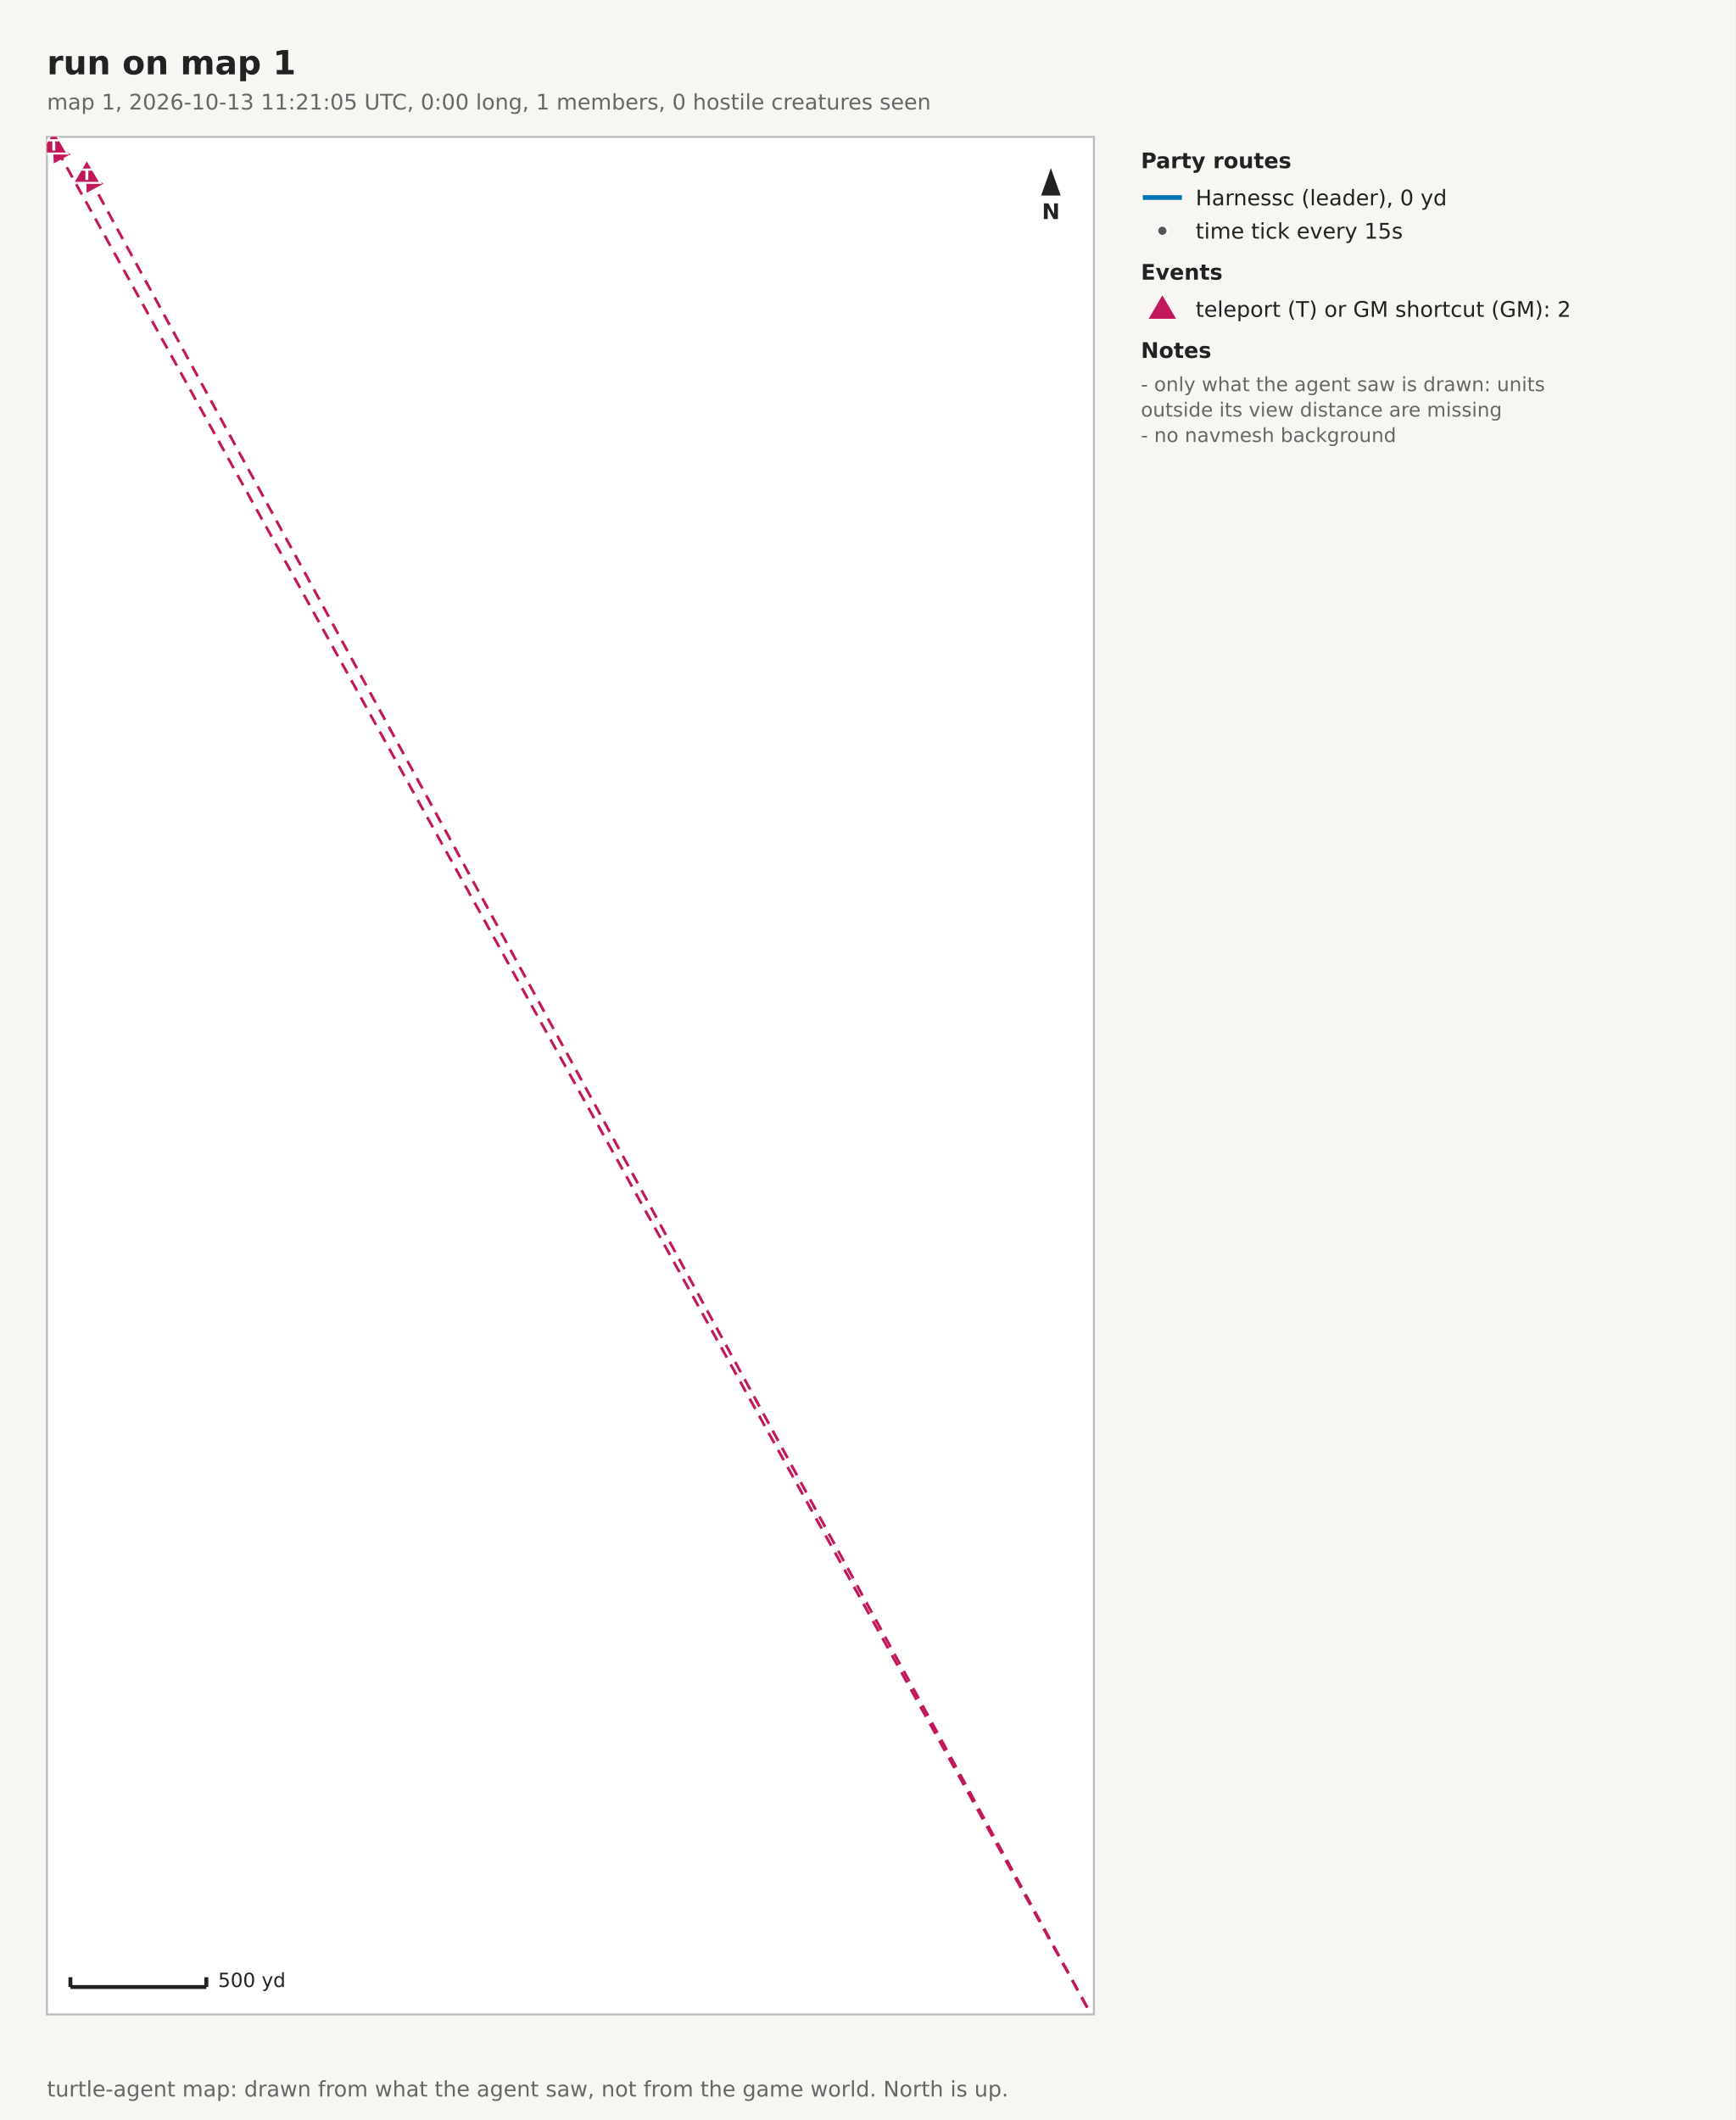
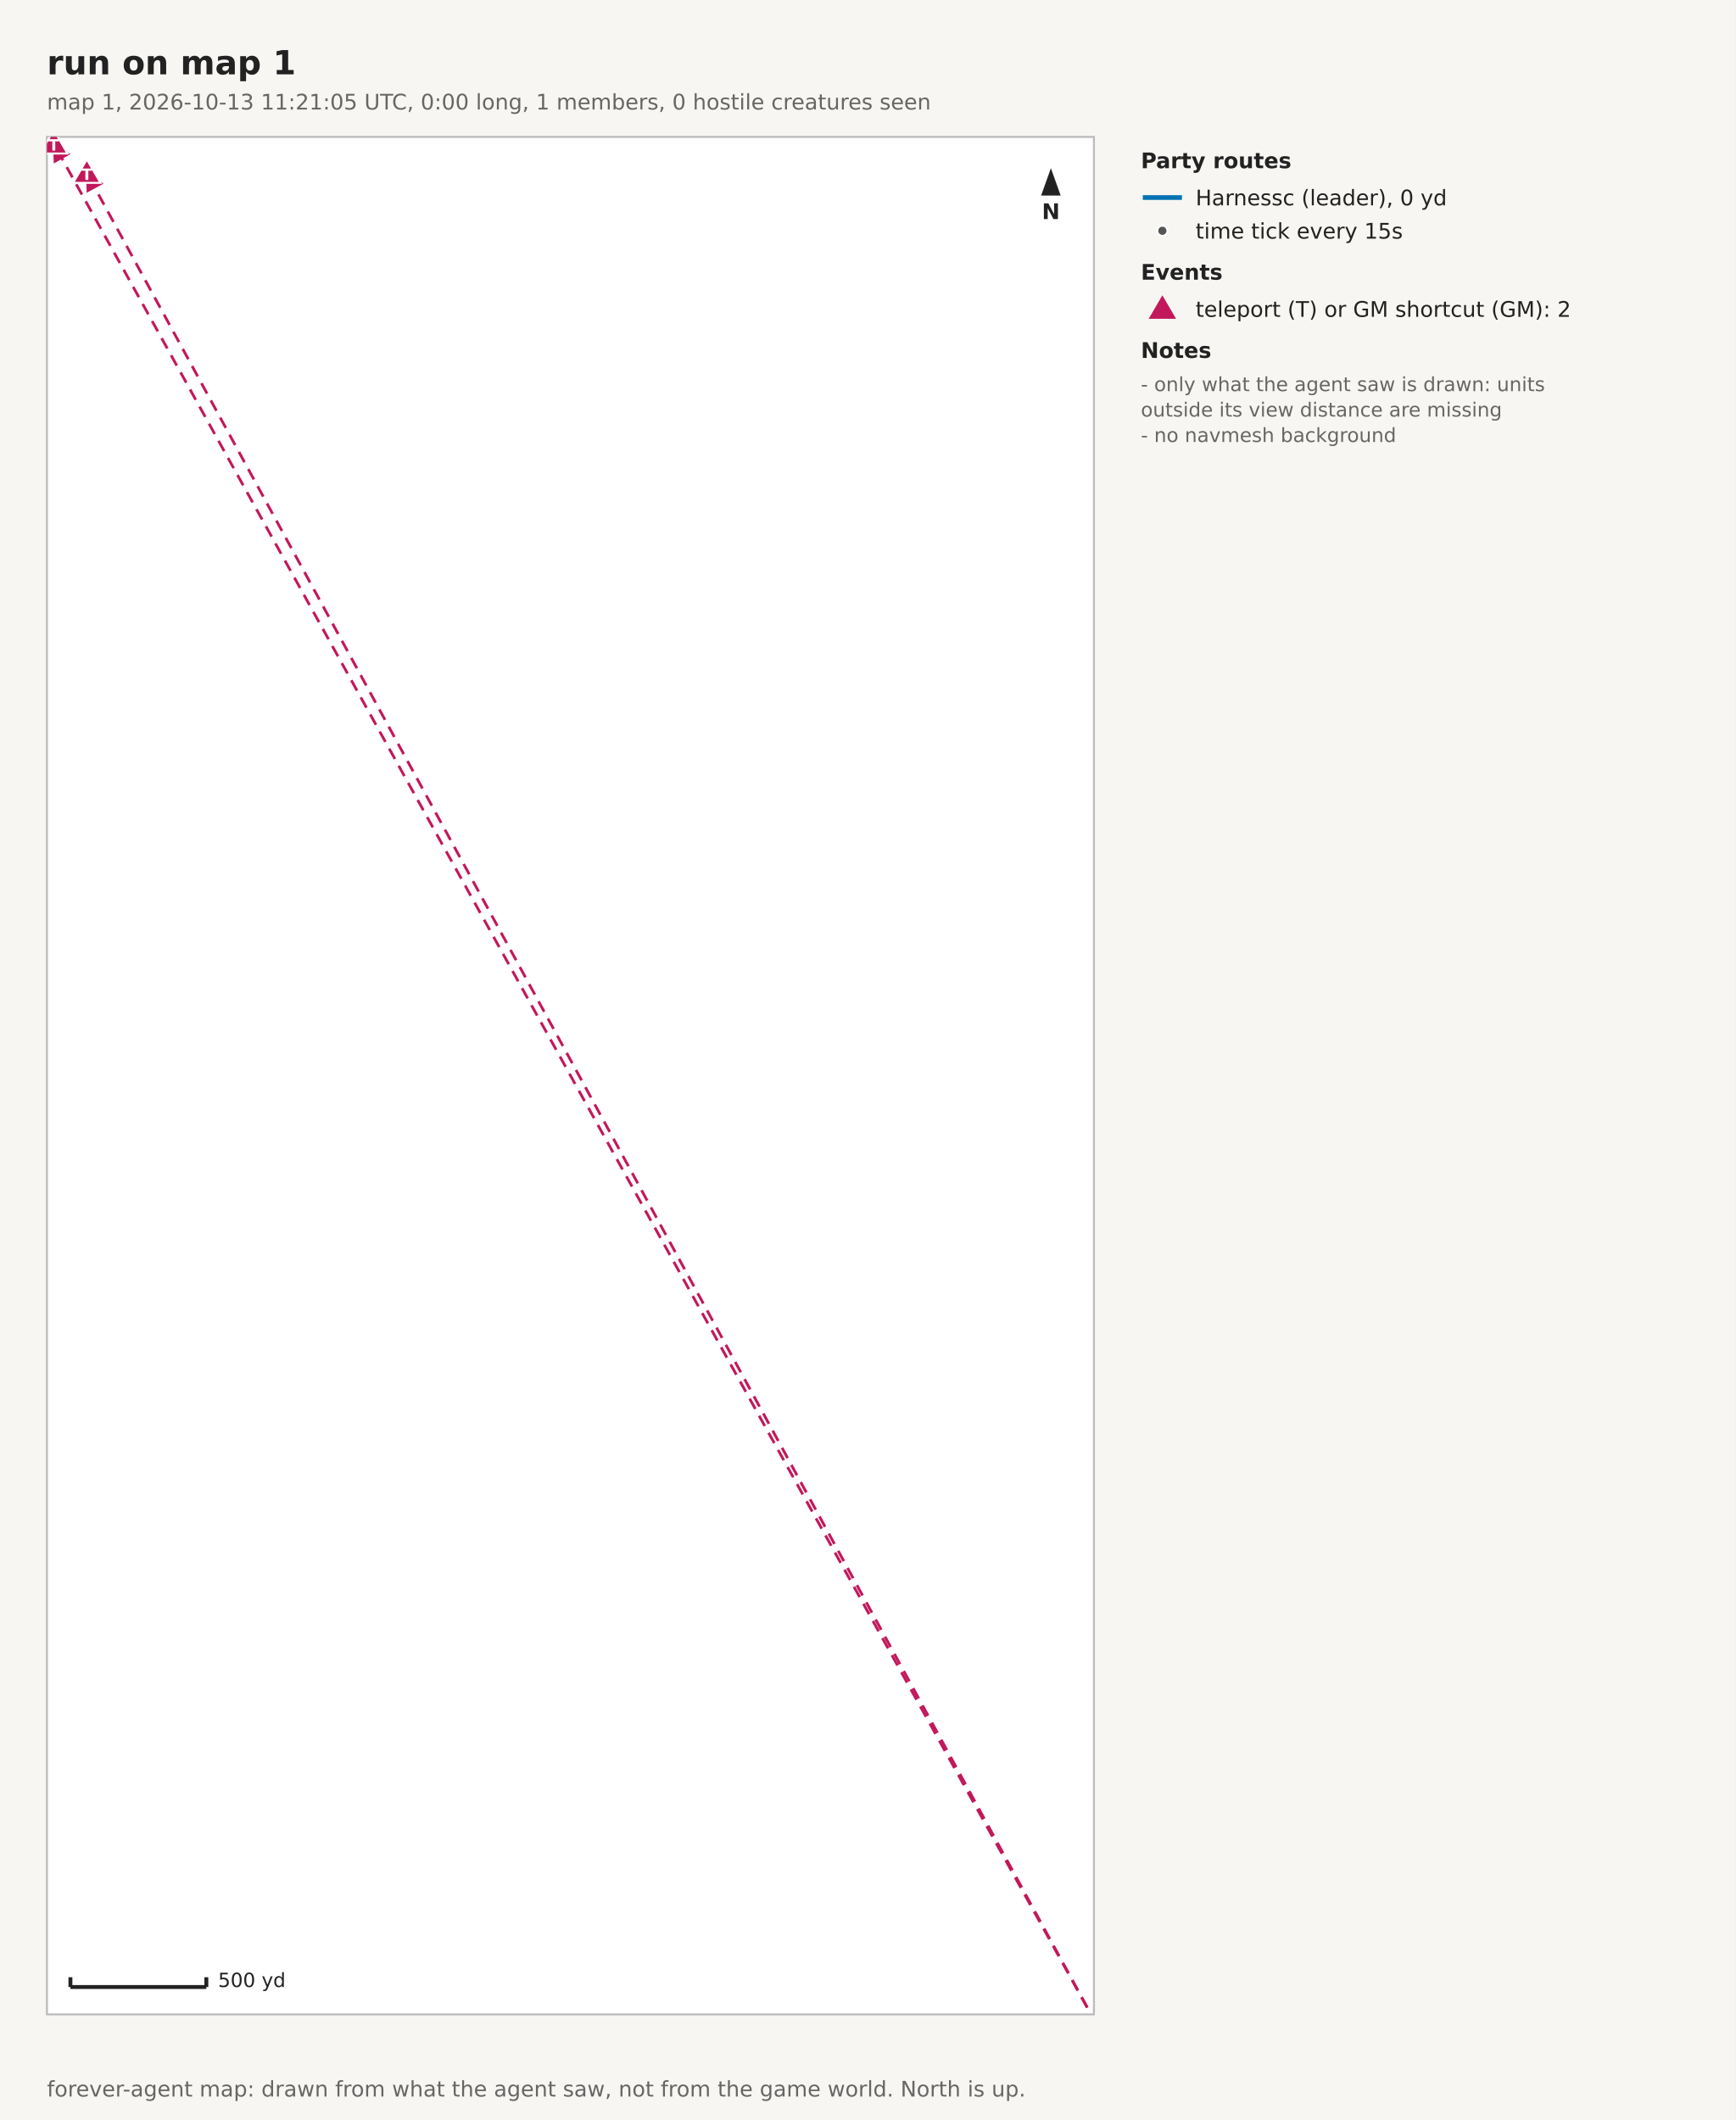
<svg xmlns="http://www.w3.org/2000/svg" width="887.3" height="1084.0" viewBox="0 0 887.3 1084.0" role="img" font-family="DejaVu Sans, Verdana, Arial, sans-serif" font-size="11">
  <defs>
    <clipPath id="map-clip">
      <rect x="24.0" y="70.0" width="535.3" height="960.0" />
    </clipPath>
    <marker id="arrow" viewBox="0 0 10 10" refX="9" refY="5" markerWidth="7" markerHeight="7" orient="auto-start-reverse">
      <path d="M0 0L10 5L0 10z" fill="#c2185b" />
    </marker>
  </defs>
  <rect width="100%" height="100%" fill="#f7f6f2" />
  <text x="24.0" y="38.0" font-size="17" font-weight="bold" fill="#222222">run on map 1</text>
  <text x="24.0" y="56.0" fill="#666666">map 1, 2026-10-13 11:21:05 UTC, 0:00 long, 1 members, 0 hostile creatures seen</text>
  <rect x="24.0" y="70.0" width="535.3" height="960.0" fill="#ffffff" stroke="#bbbbbb" />
  <g clip-path="url(#map-clip)">
    <g transform="translate(24.0 70.0)">
      <g class="route" data-member="Harnessc" fill="none" stroke="#0072B2" stroke-linejoin="round" stroke-linecap="round">
</g>
      <g class="creatures">
</g>
      <path class="teleport" d="M531.9 956.5L20.4 18.5" fill="none" stroke="#c2185b" stroke-width="1.4" stroke-dasharray="6 4" marker-end="url(#arrow)" />
      <g class="teleport">
        <path d="M20.4 11.5l7 12h-14z" fill="#c2185b" stroke="#ffffff" stroke-width="1" />
        <text x="20.4" y="22.0" font-size="8" font-weight="bold" text-anchor="middle" fill="#ffffff">T</text>
      </g>
      <path class="teleport" d="M531.9 956.5L3.5 3.5" fill="none" stroke="#c2185b" stroke-width="1.4" stroke-dasharray="6 4" marker-end="url(#arrow)" />
      <g class="teleport">
        <path d="M3.5 -3.5l7 12h-14z" fill="#c2185b" stroke="#ffffff" stroke-width="1" />
        <text x="3.5" y="7.0" font-size="8" font-weight="bold" text-anchor="middle" fill="#ffffff">T</text>
      </g>
    </g>
  </g>
  <g class="scale">
    <rect x="30.0" y="1000.0" width="135.5" height="22" fill="#ffffff" fill-opacity="0.8" />
    <path d="M36.0 1016.0h69.5M36.0 1016.0v-5M105.5 1016.0v-5" stroke="#222222" stroke-width="2" />
    <text x="111.5" y="1016.0" font-size="10" fill="#222222">500 yd</text>
  </g>
  <g class="north">
    <path d="M537.3 86.0l5 14h-10z" fill="#222222" />
    <text x="537.3" y="112.0" font-size="11" font-weight="bold" text-anchor="middle" fill="#222222">N</text>
  </g>
  <text x="583.3" y="86.0" font-weight="bold" fill="#222222">Party routes</text>
  <g transform="translate(594.3 101.0)">
    <path d="M-10 0H10" stroke="#0072B2" stroke-width="2.4" stroke-dasharray="" fill="none" />
  </g>
  <text x="611.3" y="105.0" fill="#222222">Harnessc (leader), 0 yd</text>
  <g transform="translate(594.3 118.0)">
    <circle r="2.6" fill="#555555" stroke="#ffffff" />
  </g>
  <text x="611.3" y="122.0" fill="#222222">time tick every 15s</text>
  <text x="583.3" y="143.0" font-weight="bold" fill="#222222">Events</text>
  <g transform="translate(594.3 158.0)">
    <path d="M0 -7l7 12h-14z" fill="#c2185b" />
  </g>
  <text x="611.3" y="162.0" fill="#222222">teleport (T) or GM shortcut (GM): 2</text>
  <text x="583.3" y="183.0" font-weight="bold" fill="#222222">Notes</text>
  <text x="583.3" y="200.0" fill="#666666" font-size="10">- only what the agent saw is drawn: units</text>
  <text x="583.3" y="213.0" fill="#666666" font-size="10">  outside its view distance are missing</text>
  <text x="583.3" y="226.0" fill="#666666" font-size="10">- no navmesh background</text>
-   <text x="24.0" y="1072.0" fill="#666666">turtle-agent map: drawn from what the agent saw, not from the game world. North is up.</text>
+   <text x="24.0" y="1072.0" fill="#666666">forever-agent map: drawn from what the agent saw, not from the game world. North is up.</text>
</svg>
